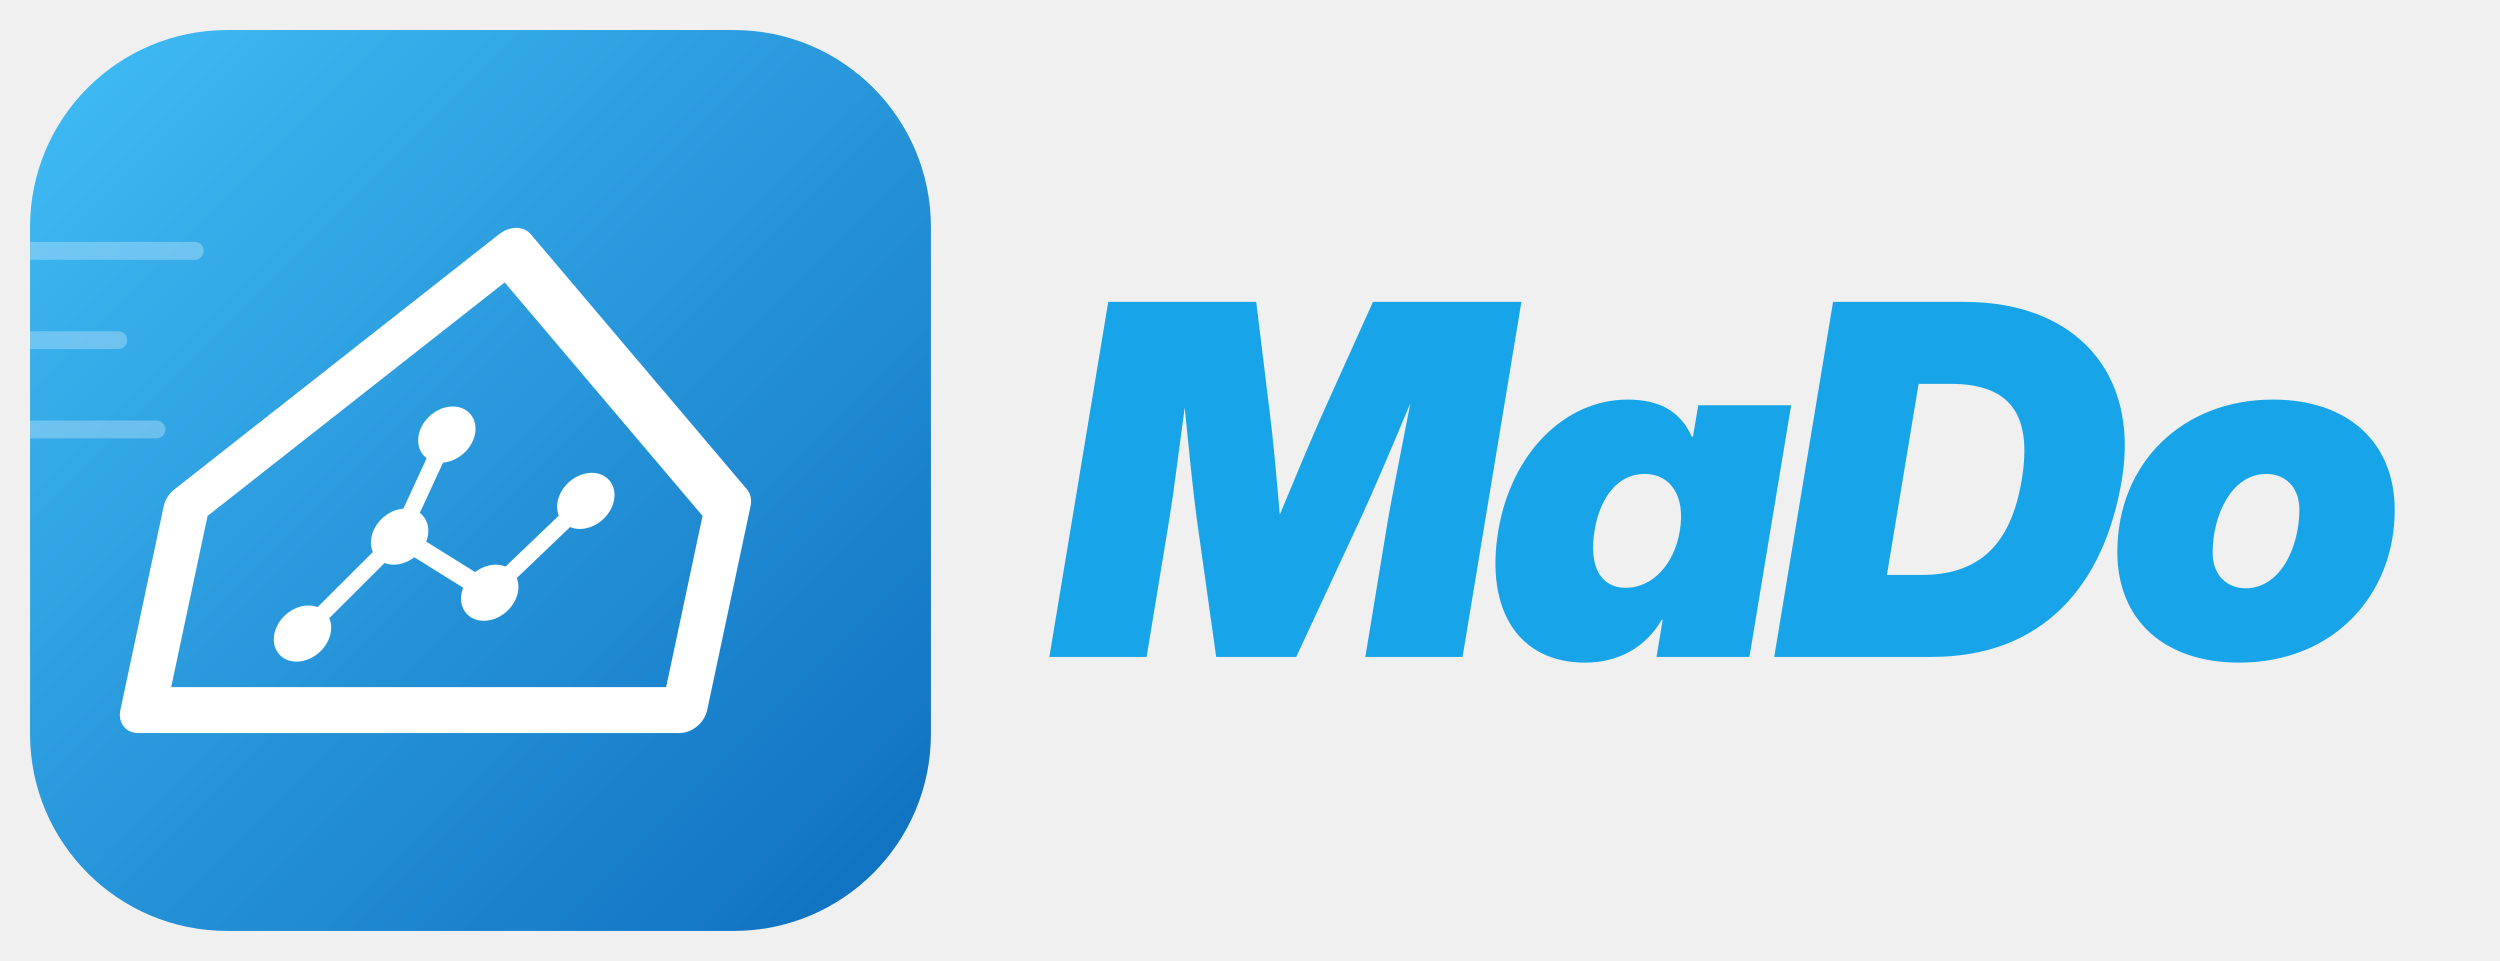
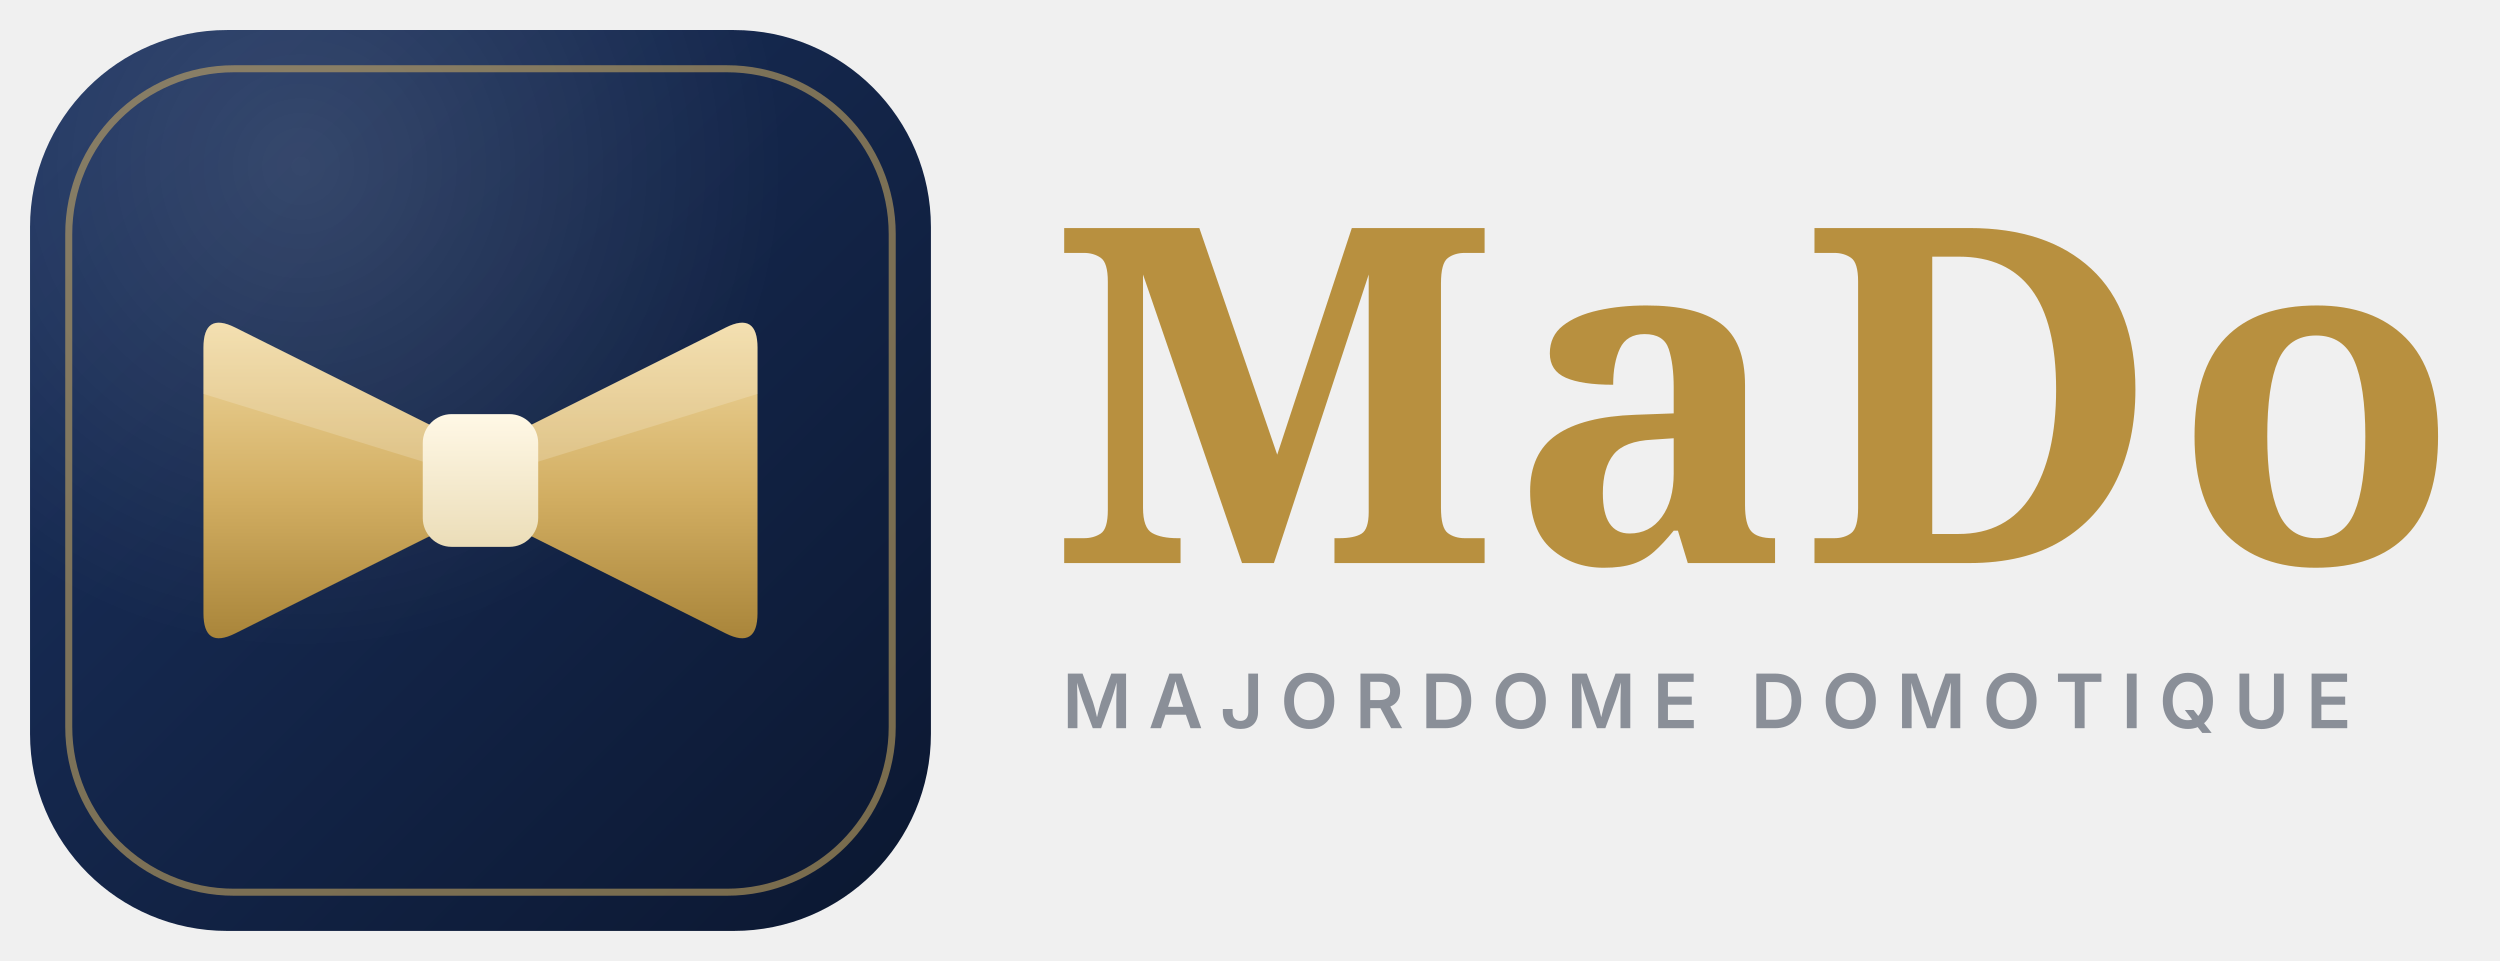
<svg xmlns="http://www.w3.org/2000/svg" width="1332" height="512" viewBox="0 0 1332 512">
-   <defs>
-     <linearGradient id="ha" x1="0" y1="0" x2="1" y2="1">
-       <stop offset="0" stop-color="#41BDF5" />
-       <stop offset="1" stop-color="#0D6EBF" />
-     </linearGradient>
-   </defs>
  <g transform="translate(16 16) scale(0.9375)">
-     <svg x="0" y="0" width="512" height="512" viewBox="0 0 512 512">
+     <svg width="512" height="512" viewBox="0 0 512 512">
      <defs>
-         <linearGradient id="ha" x1="0" y1="0" x2="1" y2="1">
-           <stop offset="0" stop-color="#41BDF5" />
-           <stop offset="1" stop-color="#0D6EBF" />
+         <linearGradient id="n" x1="0" y1="0" x2="1" y2="1">
+           <stop offset="0" stop-color="#1B3260" />
+           <stop offset="1" stop-color="#0B1730" />
        </linearGradient>
+         <linearGradient id="g" x1="0" y1="0" x2="0" y2="1">
+           <stop offset="0" stop-color="#F1D9A0" />
+           <stop offset=".55" stop-color="#D2AE62" />
+           <stop offset="1" stop-color="#A9853A" />
+         </linearGradient>
+         <linearGradient id="k" x1="0" y1="0" x2="0" y2="1">
+           <stop offset="0" stop-color="#FFF8E6" />
+           <stop offset="1" stop-color="#EBDDB8" />
+         </linearGradient>
+         <radialGradient id="sh" cx=".3" cy=".15" r=".9">
+           <stop offset="0" stop-color="#ffffff" stop-opacity=".13" />
+           <stop offset=".6" stop-color="#ffffff" stop-opacity="0" />
+         </radialGradient>
        <clipPath id="t">
          <rect width="512" height="512" rx="112" />
        </clipPath>
      </defs>
      <g clip-path="url(#t)">
-         <rect width="512" height="512" fill="url(#ha)" />
-         <g transform="translate(256 256) scale(1.45) translate(-262 -240)">
-           <g stroke="#fff" stroke-width="7" opacity=".28" stroke-linecap="round">
-             <line x1="30" y1="150" x2="150" y2="150" />
-             <line x1="10" y1="185" x2="120" y2="185" />
-             <line x1="50" y1="220" x2="135" y2="220" />
-           </g>
-           <g transform="skewX(-12) translate(50 0)">
-             <path d="M150 250 L256 150 L362 250 L362 330 L150 330 Z" fill="none" stroke="#fff" stroke-width="18" stroke-linejoin="round" />
-             <g stroke="#fff" stroke-width="7" fill="none" stroke-linecap="round">
-               <path d="M206 300 L236 262 L276 284 L306 248" />
-               <path d="M236 262 L246 222" />
-             </g>
-             <g fill="#fff">
-               <circle cx="206" cy="300" r="11" />
-               <circle cx="236" cy="262" r="11" />
-               <circle cx="276" cy="284" r="11" />
-               <circle cx="306" cy="248" r="11" />
-               <circle cx="246" cy="222" r="11" />
-             </g>
+         <rect width="512" height="512" fill="url(#n)" />
+         <rect width="512" height="512" fill="url(#sh)" />
+         <rect x="22" y="22" width="468" height="468" rx="94" fill="none" stroke="#D2AE62" stroke-width="4" opacity=".55" />
+         <g transform="translate(256 256) scale(0.82) translate(-256 -256)">
+           <g transform="translate(256 256)">
+             <path d="M-30 -36 L-170 -106 Q-192 -117 -192 -92 V92 Q-192 117 -170 106 L-30 36 Z M30 -36 L170 -106 Q192 -117 192 -92 V92 Q192 117 170 106 L30 36 Z" fill="url(#g)" />
+             <path d="M-30 -36 L-170 -106 Q-192 -117 -192 -92 V-60 L-30 -10 Z M30 -36 L170 -106 Q192 -117 192 -92 V-60 L30 -10 Z" fill="#fff" opacity=".18" />
+             <rect x="-40" y="-46" width="80" height="92" rx="20" fill="url(#k)" />
          </g>
        </g>
      </g>
    </svg>
  </g>
-   <text x="560" y="350" style="font-family:'Inter Display';font-weight:900;font-style:italic;font-size:260px;letter-spacing:-8px" fill="#18A4E8">MaDo</text>
+   <text x="560" y="300" style="font-family:Caladea;font-weight:700;font-size:250px;letter-spacing:6px" fill="#B8903F">MaDo</text>
+   <text x="566" y="388" style="font-family:Inter;font-weight:600;font-size:40px;letter-spacing:9px" fill="#8A8F98">MAJORDOME DOMOTIQUE</text>
</svg>
